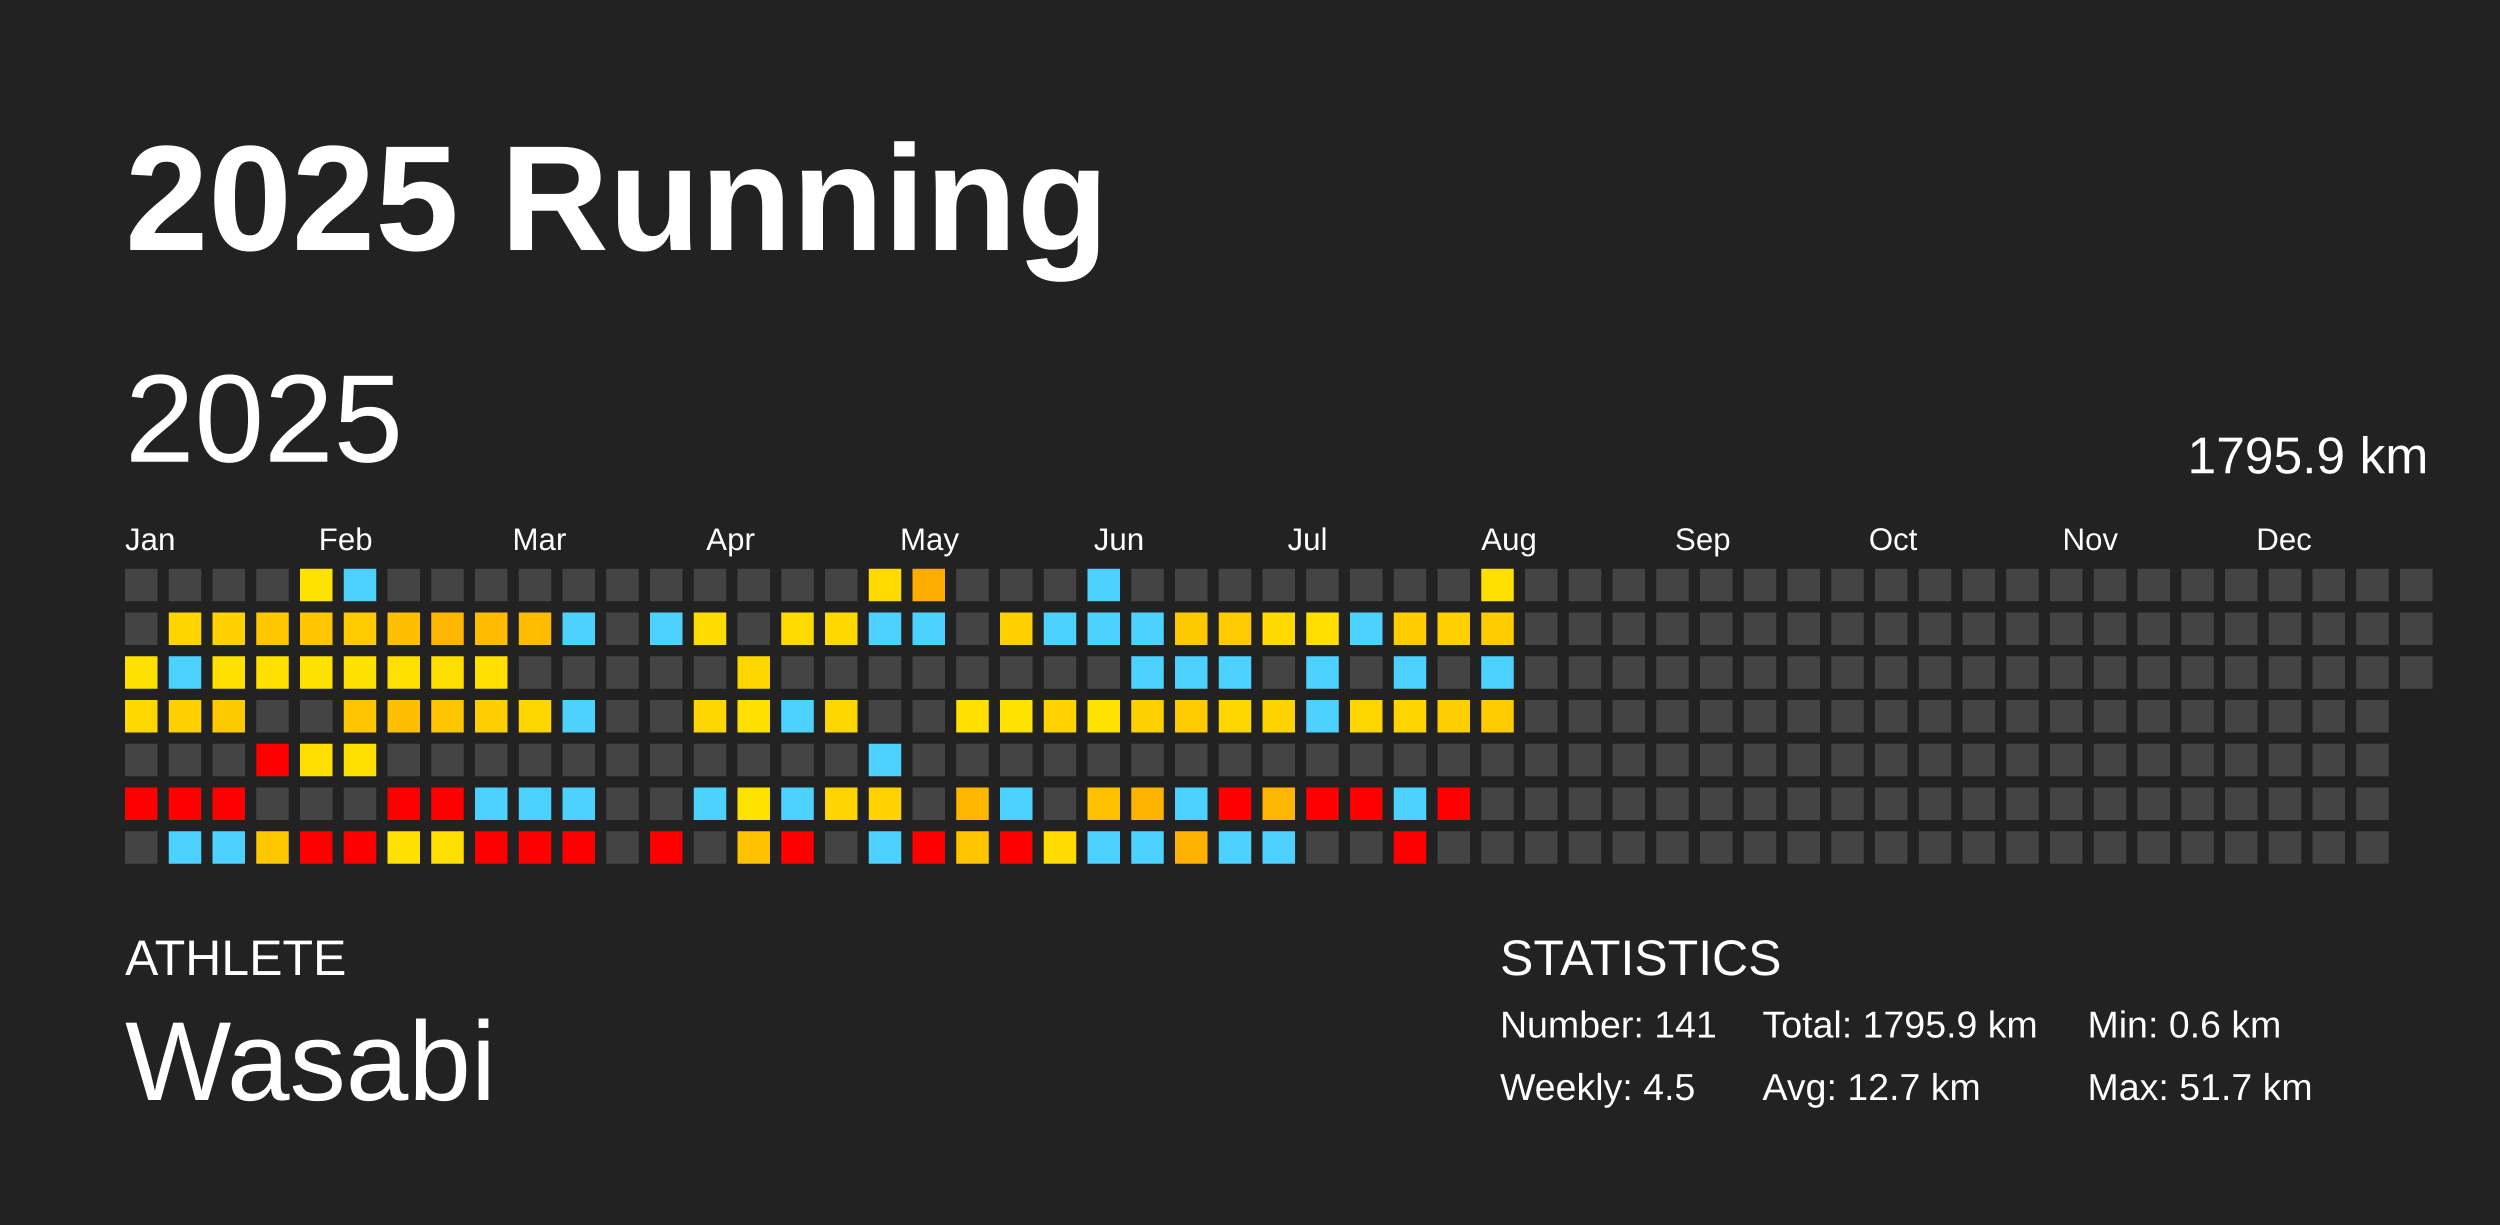
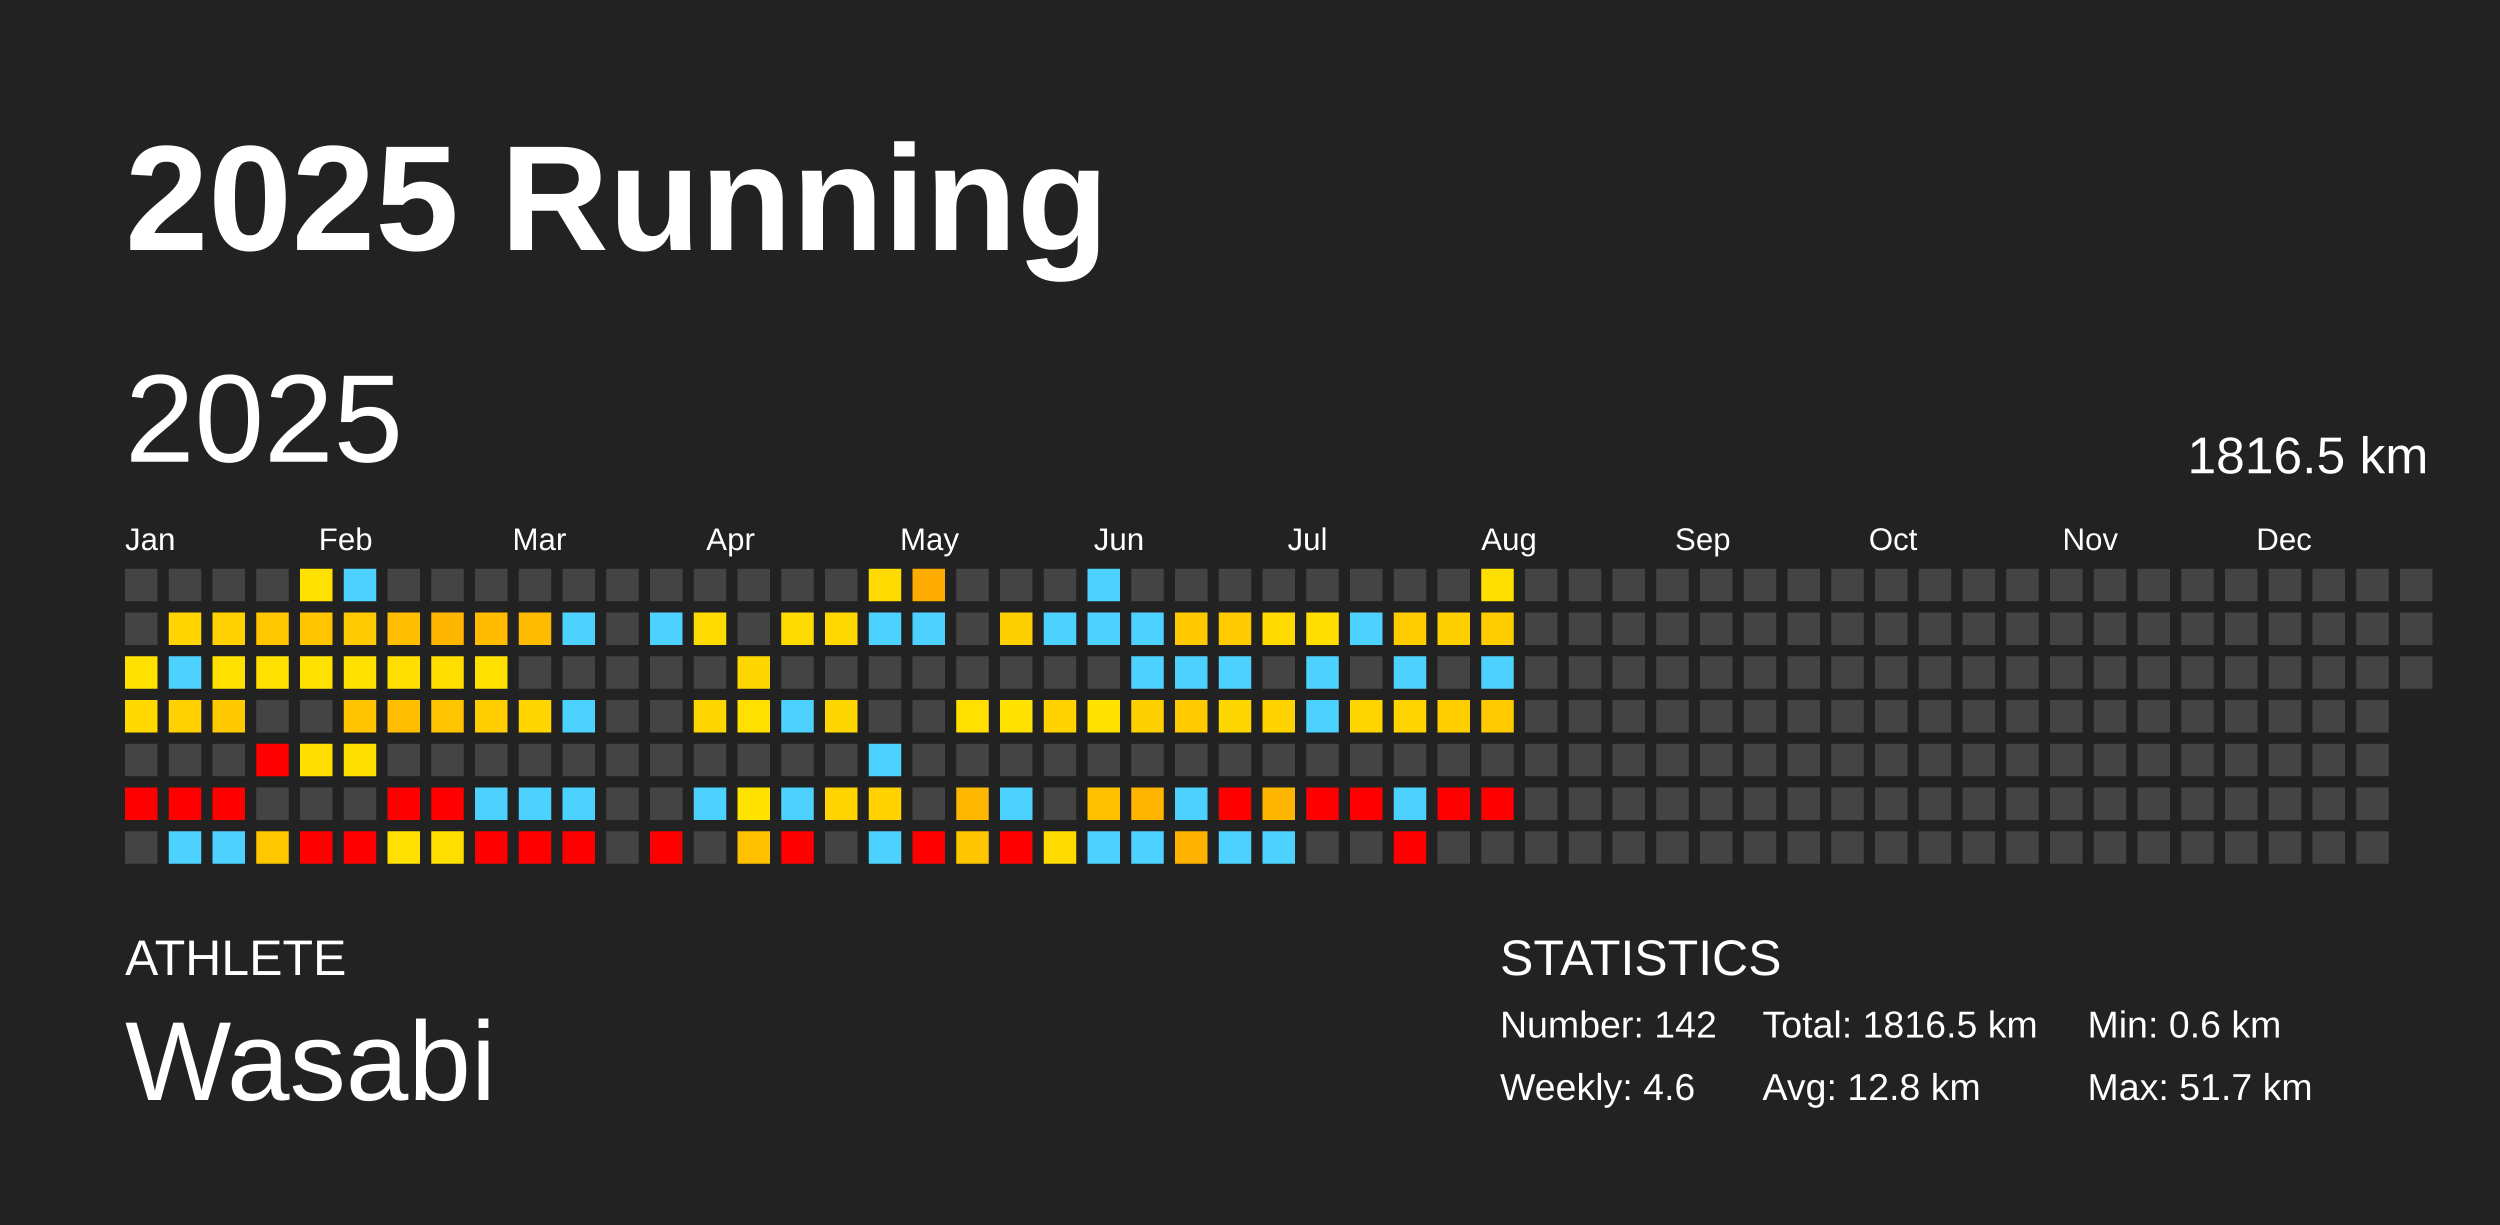
<svg xmlns="http://www.w3.org/2000/svg" baseProfile="full" height="98mm" version="1.1" viewBox="0,0,200,98" width="200mm">
  <defs />
  <rect fill="#222222" height="98" width="200" x="0" y="0" />
  <text fill="#FFFFFF" style="font-size:12px; font-family:Arial; font-weight:bold;" x="10" y="20">2025 Running</text>
  <text fill="#FFFFFF" style="font-size:4px; font-family:Arial" x="10" y="78">ATHLETE</text>
  <text fill="#FFFFFF" style="font-size:9px; font-family:Arial" x="10" y="88">Wasabi</text>
  <text fill="#FFFFFF" style="font-size:4px; font-family:Arial" x="120" y="78">STATISTICS</text>
-   <text fill="#FFFFFF" style="font-size:3px; font-family:Arial" x="120" y="83">Number: 141</text>
-   <text fill="#FFFFFF" style="font-size:3px; font-family:Arial" x="120" y="88">Weekly: 4.5</text>
-   <text fill="#FFFFFF" style="font-size:3px; font-family:Arial" x="141" y="83">Total: 1795.9 km</text>
-   <text fill="#FFFFFF" style="font-size:3px; font-family:Arial" x="141" y="88">Avg: 12.7 km</text>
+   <text fill="#FFFFFF" style="font-size:3px; font-family:Arial" x="120" y="83">Number: 142</text>
+   <text fill="#FFFFFF" style="font-size:3px; font-family:Arial" x="120" y="88">Weekly: 4.6</text>
+   <text fill="#FFFFFF" style="font-size:3px; font-family:Arial" x="141" y="83">Total: 1816.5 km</text>
+   <text fill="#FFFFFF" style="font-size:3px; font-family:Arial" x="141" y="88">Avg: 12.8 km</text>
  <text fill="#FFFFFF" style="font-size:3px; font-family:Arial" x="167" y="83">Min: 0.6 km</text>
  <text fill="#FFFFFF" style="font-size:3px; font-family:Arial" x="167" y="88">Max: 51.7 km</text>
  <text dominant-baseline="hanging" fill="#FFFFFF" style="font-size:10.0px; font-family:Arial;" x="10" y="30">2025</text>
-   <text dominant-baseline="hanging" fill="#FFFFFF" style="font-size:4.125px; font-family:Arial;" x="175" y="35">1795.9 km</text>
+   <text dominant-baseline="hanging" fill="#FFFFFF" style="font-size:4.125px; font-family:Arial;" x="175" y="35">1816.5 km</text>
  <text fill="#FFFFFF" style="font-size:2.5px; font-family:Arial" x="10.0" y="44">Jan</text>
  <text fill="#FFFFFF" style="font-size:2.5px; font-family:Arial" x="25.5" y="44">Feb</text>
  <text fill="#FFFFFF" style="font-size:2.5px; font-family:Arial" x="41.0" y="44">Mar</text>
  <text fill="#FFFFFF" style="font-size:2.5px; font-family:Arial" x="56.5" y="44">Apr</text>
  <text fill="#FFFFFF" style="font-size:2.5px; font-family:Arial" x="72.0" y="44">May</text>
  <text fill="#FFFFFF" style="font-size:2.5px; font-family:Arial" x="87.5" y="44">Jun</text>
  <text fill="#FFFFFF" style="font-size:2.5px; font-family:Arial" x="103.0" y="44">Jul</text>
  <text fill="#FFFFFF" style="font-size:2.5px; font-family:Arial" x="118.5" y="44">Aug</text>
  <text fill="#FFFFFF" style="font-size:2.5px; font-family:Arial" x="134.0" y="44">Sep</text>
  <text fill="#FFFFFF" style="font-size:2.5px; font-family:Arial" x="149.5" y="44">Oct</text>
  <text fill="#FFFFFF" style="font-size:2.5px; font-family:Arial" x="165.0" y="44">Nov</text>
  <text fill="#FFFFFF" style="font-size:2.5px; font-family:Arial" x="180.5" y="44">Dec</text>
  <rect fill="#444444" height="2.6" width="2.6" x="10.0" y="45.5" />
  <rect fill="#444444" height="2.6" width="2.6" x="10.0" y="49.0" />
  <rect fill="#ffe100" height="2.6" width="2.6" x="10.0" y="52.5" />
  <rect fill="#ffd800" height="2.6" width="2.6" x="10.0" y="56.0" />
  <rect fill="#444444" height="2.6" width="2.6" x="10.0" y="59.5" />
  <rect fill="red" height="2.6" width="2.6" x="10.0" y="63.0" />
  <rect fill="#444444" height="2.6" width="2.6" x="10.0" y="66.5" />
  <rect fill="#444444" height="2.6" width="2.6" x="13.5" y="45.5" />
  <rect fill="#ffd400" height="2.6" width="2.6" x="13.5" y="49.0" />
  <rect fill="#4dd2ff" height="2.6" width="2.6" x="13.5" y="52.5" />
  <rect fill="#ffd100" height="2.6" width="2.6" x="13.5" y="56.0" />
  <rect fill="#444444" height="2.6" width="2.6" x="13.5" y="59.5" />
  <rect fill="red" height="2.6" width="2.6" x="13.5" y="63.0" />
  <rect fill="#4dd2ff" height="2.6" width="2.6" x="13.5" y="66.5" />
  <rect fill="#444444" height="2.6" width="2.6" x="17.0" y="45.5" />
  <rect fill="#ffd100" height="2.6" width="2.6" x="17.0" y="49.0" />
  <rect fill="#ffe000" height="2.6" width="2.6" x="17.0" y="52.5" />
  <rect fill="#ffc900" height="2.6" width="2.6" x="17.0" y="56.0" />
  <rect fill="#444444" height="2.6" width="2.6" x="17.0" y="59.5" />
  <rect fill="red" height="2.6" width="2.6" x="17.0" y="63.0" />
  <rect fill="#4dd2ff" height="2.6" width="2.6" x="17.0" y="66.5" />
  <rect fill="#444444" height="2.6" width="2.6" x="20.5" y="45.5" />
  <rect fill="#ffc700" height="2.6" width="2.6" x="20.5" y="49.0" />
  <rect fill="#ffe000" height="2.6" width="2.6" x="20.5" y="52.5" />
  <rect fill="#444444" height="2.6" width="2.6" x="20.5" y="56.0" />
  <rect fill="red" height="2.6" width="2.6" x="20.5" y="59.5" />
  <rect fill="#444444" height="2.6" width="2.6" x="20.5" y="63.0" />
  <rect fill="#ffc700" height="2.6" width="2.6" x="20.5" y="66.5" />
  <rect fill="#ffe200" height="2.6" width="2.6" x="24.0" y="45.5" />
  <rect fill="#ffc600" height="2.6" width="2.6" x="24.0" y="49.0" />
  <rect fill="#ffe100" height="2.6" width="2.6" x="24.0" y="52.5" />
  <rect fill="#444444" height="2.6" width="2.6" x="24.0" y="56.0" />
  <rect fill="#ffde00" height="2.6" width="2.6" x="24.0" y="59.5" />
  <rect fill="#444444" height="2.6" width="2.6" x="24.0" y="63.0" />
  <rect fill="red" height="2.6" width="2.6" x="24.0" y="66.5" />
  <rect fill="#4dd2ff" height="2.6" width="2.6" x="27.5" y="45.5" />
  <rect fill="#ffca00" height="2.6" width="2.6" x="27.5" y="49.0" />
  <rect fill="#ffe100" height="2.6" width="2.6" x="27.5" y="52.5" />
  <rect fill="#ffc500" height="2.6" width="2.6" x="27.5" y="56.0" />
  <rect fill="#ffdf00" height="2.6" width="2.6" x="27.5" y="59.5" />
  <rect fill="#444444" height="2.6" width="2.6" x="27.5" y="63.0" />
  <rect fill="red" height="2.6" width="2.6" x="27.5" y="66.5" />
  <rect fill="#444444" height="2.6" width="2.6" x="31.0" y="45.5" />
  <rect fill="#ffbe00" height="2.6" width="2.6" x="31.0" y="49.0" />
  <rect fill="#ffdf00" height="2.6" width="2.6" x="31.0" y="52.5" />
  <rect fill="#ffbe00" height="2.6" width="2.6" x="31.0" y="56.0" />
  <rect fill="#444444" height="2.6" width="2.6" x="31.0" y="59.5" />
  <rect fill="red" height="2.6" width="2.6" x="31.0" y="63.0" />
  <rect fill="#ffe000" height="2.6" width="2.6" x="31.0" y="66.5" />
  <rect fill="#444444" height="2.6" width="2.6" x="34.5" y="45.5" />
  <rect fill="#ffb600" height="2.6" width="2.6" x="34.5" y="49.0" />
  <rect fill="#ffde00" height="2.6" width="2.6" x="34.5" y="52.5" />
  <rect fill="#ffc500" height="2.6" width="2.6" x="34.5" y="56.0" />
  <rect fill="#444444" height="2.6" width="2.6" x="34.5" y="59.5" />
  <rect fill="red" height="2.6" width="2.6" x="34.5" y="63.0" />
  <rect fill="#ffdf00" height="2.6" width="2.6" x="34.5" y="66.5" />
  <rect fill="#444444" height="2.6" width="2.6" x="38.0" y="45.5" />
  <rect fill="#ffbc00" height="2.6" width="2.6" x="38.0" y="49.0" />
  <rect fill="#ffe000" height="2.6" width="2.6" x="38.0" y="52.5" />
  <rect fill="#ffce00" height="2.6" width="2.6" x="38.0" y="56.0" />
  <rect fill="#444444" height="2.6" width="2.6" x="38.0" y="59.5" />
  <rect fill="#4dd2ff" height="2.6" width="2.6" x="38.0" y="63.0" />
  <rect fill="red" height="2.6" width="2.6" x="38.0" y="66.5" />
  <rect fill="#444444" height="2.6" width="2.6" x="41.5" y="45.5" />
  <rect fill="#ffbb00" height="2.6" width="2.6" x="41.5" y="49.0" />
  <rect fill="#444444" height="2.6" width="2.6" x="41.5" y="52.5" />
  <rect fill="#ffd600" height="2.6" width="2.6" x="41.5" y="56.0" />
  <rect fill="#444444" height="2.6" width="2.6" x="41.5" y="59.5" />
  <rect fill="#4dd2ff" height="2.6" width="2.6" x="41.5" y="63.0" />
  <rect fill="red" height="2.6" width="2.6" x="41.5" y="66.5" />
  <rect fill="#444444" height="2.6" width="2.6" x="45.0" y="45.5" />
  <rect fill="#4dd2ff" height="2.6" width="2.6" x="45.0" y="49.0" />
  <rect fill="#444444" height="2.6" width="2.6" x="45.0" y="52.5" />
  <rect fill="#4dd2ff" height="2.6" width="2.6" x="45.0" y="56.0" />
  <rect fill="#444444" height="2.6" width="2.6" x="45.0" y="59.5" />
  <rect fill="#4dd2ff" height="2.6" width="2.6" x="45.0" y="63.0" />
  <rect fill="red" height="2.6" width="2.6" x="45.0" y="66.5" />
  <rect fill="#444444" height="2.6" width="2.6" x="48.5" y="45.5" />
  <rect fill="#444444" height="2.6" width="2.6" x="48.5" y="49.0" />
  <rect fill="#444444" height="2.6" width="2.6" x="48.5" y="52.5" />
  <rect fill="#444444" height="2.6" width="2.6" x="48.5" y="56.0" />
  <rect fill="#444444" height="2.6" width="2.6" x="48.5" y="59.5" />
  <rect fill="#444444" height="2.6" width="2.6" x="48.5" y="63.0" />
  <rect fill="#444444" height="2.6" width="2.6" x="48.5" y="66.5" />
  <rect fill="#444444" height="2.6" width="2.6" x="52.0" y="45.5" />
  <rect fill="#4dd2ff" height="2.6" width="2.6" x="52.0" y="49.0" />
  <rect fill="#444444" height="2.6" width="2.6" x="52.0" y="52.5" />
  <rect fill="#444444" height="2.6" width="2.6" x="52.0" y="56.0" />
  <rect fill="#444444" height="2.6" width="2.6" x="52.0" y="59.5" />
  <rect fill="#444444" height="2.6" width="2.6" x="52.0" y="63.0" />
  <rect fill="red" height="2.6" width="2.6" x="52.0" y="66.5" />
  <rect fill="#444444" height="2.6" width="2.6" x="55.5" y="45.5" />
  <rect fill="#ffdc00" height="2.6" width="2.6" x="55.5" y="49.0" />
  <rect fill="#444444" height="2.6" width="2.6" x="55.5" y="52.5" />
  <rect fill="#ffd700" height="2.6" width="2.6" x="55.5" y="56.0" />
  <rect fill="#444444" height="2.6" width="2.6" x="55.5" y="59.5" />
  <rect fill="#4dd2ff" height="2.6" width="2.6" x="55.5" y="63.0" />
  <rect fill="#444444" height="2.6" width="2.6" x="55.5" y="66.5" />
  <rect fill="#444444" height="2.6" width="2.6" x="59.0" y="45.5" />
  <rect fill="#444444" height="2.6" width="2.6" x="59.0" y="49.0" />
  <rect fill="#ffd700" height="2.6" width="2.6" x="59.0" y="52.5" />
  <rect fill="#ffe000" height="2.6" width="2.6" x="59.0" y="56.0" />
  <rect fill="#444444" height="2.6" width="2.6" x="59.0" y="59.5" />
  <rect fill="#ffe200" height="2.6" width="2.6" x="59.0" y="63.0" />
  <rect fill="#ffc100" height="2.6" width="2.6" x="59.0" y="66.5" />
  <rect fill="#444444" height="2.6" width="2.6" x="62.5" y="45.5" />
  <rect fill="#ffda00" height="2.6" width="2.6" x="62.5" y="49.0" />
  <rect fill="#444444" height="2.6" width="2.6" x="62.5" y="52.5" />
  <rect fill="#4dd2ff" height="2.6" width="2.6" x="62.5" y="56.0" />
  <rect fill="#444444" height="2.6" width="2.6" x="62.5" y="59.5" />
  <rect fill="#4dd2ff" height="2.6" width="2.6" x="62.5" y="63.0" />
  <rect fill="red" height="2.6" width="2.6" x="62.5" y="66.5" />
  <rect fill="#444444" height="2.6" width="2.6" x="66.0" y="45.5" />
  <rect fill="#ffd800" height="2.6" width="2.6" x="66.0" y="49.0" />
  <rect fill="#444444" height="2.6" width="2.6" x="66.0" y="52.5" />
  <rect fill="#ffd700" height="2.6" width="2.6" x="66.0" y="56.0" />
  <rect fill="#444444" height="2.6" width="2.6" x="66.0" y="59.5" />
  <rect fill="#ffd400" height="2.6" width="2.6" x="66.0" y="63.0" />
  <rect fill="#444444" height="2.6" width="2.6" x="66.0" y="66.5" />
  <rect fill="#ffda00" height="2.6" width="2.6" x="69.5" y="45.5" />
  <rect fill="#4dd2ff" height="2.6" width="2.6" x="69.5" y="49.0" />
  <rect fill="#444444" height="2.6" width="2.6" x="69.5" y="52.5" />
  <rect fill="#444444" height="2.6" width="2.6" x="69.5" y="56.0" />
  <rect fill="#4dd2ff" height="2.6" width="2.6" x="69.5" y="59.5" />
  <rect fill="#ffd200" height="2.6" width="2.6" x="69.5" y="63.0" />
  <rect fill="#4dd2ff" height="2.6" width="2.6" x="69.5" y="66.5" />
  <rect fill="#ffac00" height="2.6" width="2.6" x="73.0" y="45.5" />
  <rect fill="#4dd2ff" height="2.6" width="2.6" x="73.0" y="49.0" />
  <rect fill="#444444" height="2.6" width="2.6" x="73.0" y="52.5" />
  <rect fill="#444444" height="2.6" width="2.6" x="73.0" y="56.0" />
  <rect fill="#444444" height="2.6" width="2.6" x="73.0" y="59.5" />
  <rect fill="#444444" height="2.6" width="2.6" x="73.0" y="63.0" />
  <rect fill="red" height="2.6" width="2.6" x="73.0" y="66.5" />
  <rect fill="#444444" height="2.6" width="2.6" x="76.5" y="45.5" />
  <rect fill="#444444" height="2.6" width="2.6" x="76.5" y="49.0" />
  <rect fill="#444444" height="2.6" width="2.6" x="76.5" y="52.5" />
  <rect fill="#ffe000" height="2.6" width="2.6" x="76.5" y="56.0" />
  <rect fill="#444444" height="2.6" width="2.6" x="76.5" y="59.5" />
  <rect fill="#ffb700" height="2.6" width="2.6" x="76.5" y="63.0" />
  <rect fill="#ffc600" height="2.6" width="2.6" x="76.5" y="66.5" />
  <rect fill="#444444" height="2.6" width="2.6" x="80.0" y="45.5" />
  <rect fill="#ffd000" height="2.6" width="2.6" x="80.0" y="49.0" />
  <rect fill="#444444" height="2.6" width="2.6" x="80.0" y="52.5" />
  <rect fill="#ffe200" height="2.6" width="2.6" x="80.0" y="56.0" />
  <rect fill="#444444" height="2.6" width="2.6" x="80.0" y="59.5" />
  <rect fill="#4dd2ff" height="2.6" width="2.6" x="80.0" y="63.0" />
  <rect fill="red" height="2.6" width="2.6" x="80.0" y="66.5" />
  <rect fill="#444444" height="2.6" width="2.6" x="83.5" y="45.5" />
  <rect fill="#4dd2ff" height="2.6" width="2.6" x="83.5" y="49.0" />
  <rect fill="#444444" height="2.6" width="2.6" x="83.5" y="52.5" />
  <rect fill="#ffd200" height="2.6" width="2.6" x="83.5" y="56.0" />
  <rect fill="#444444" height="2.6" width="2.6" x="83.5" y="59.5" />
  <rect fill="#444444" height="2.6" width="2.6" x="83.5" y="63.0" />
  <rect fill="#ffdb00" height="2.6" width="2.6" x="83.5" y="66.5" />
  <rect fill="#4dd2ff" height="2.6" width="2.6" x="87.0" y="45.5" />
  <rect fill="#4dd2ff" height="2.6" width="2.6" x="87.0" y="49.0" />
  <rect fill="#444444" height="2.6" width="2.6" x="87.0" y="52.5" />
  <rect fill="#ffe200" height="2.6" width="2.6" x="87.0" y="56.0" />
  <rect fill="#444444" height="2.6" width="2.6" x="87.0" y="59.5" />
  <rect fill="#ffc100" height="2.6" width="2.6" x="87.0" y="63.0" />
  <rect fill="#4dd2ff" height="2.6" width="2.6" x="87.0" y="66.5" />
  <rect fill="#444444" height="2.6" width="2.6" x="90.5" y="45.5" />
  <rect fill="#4dd2ff" height="2.6" width="2.6" x="90.5" y="49.0" />
  <rect fill="#4dd2ff" height="2.6" width="2.6" x="90.5" y="52.5" />
  <rect fill="#ffd000" height="2.6" width="2.6" x="90.5" y="56.0" />
  <rect fill="#444444" height="2.6" width="2.6" x="90.5" y="59.5" />
  <rect fill="#ffb400" height="2.6" width="2.6" x="90.5" y="63.0" />
  <rect fill="#4dd2ff" height="2.6" width="2.6" x="90.5" y="66.5" />
  <rect fill="#444444" height="2.6" width="2.6" x="94.0" y="45.5" />
  <rect fill="#ffc900" height="2.6" width="2.6" x="94.0" y="49.0" />
  <rect fill="#4dd2ff" height="2.6" width="2.6" x="94.0" y="52.5" />
  <rect fill="#ffcb00" height="2.6" width="2.6" x="94.0" y="56.0" />
  <rect fill="#444444" height="2.6" width="2.6" x="94.0" y="59.5" />
  <rect fill="#4dd2ff" height="2.6" width="2.6" x="94.0" y="63.0" />
  <rect fill="#ffb300" height="2.6" width="2.6" x="94.0" y="66.5" />
  <rect fill="#444444" height="2.6" width="2.6" x="97.5" y="45.5" />
  <rect fill="#ffca00" height="2.6" width="2.6" x="97.5" y="49.0" />
  <rect fill="#4dd2ff" height="2.6" width="2.6" x="97.5" y="52.5" />
  <rect fill="#ffd700" height="2.6" width="2.6" x="97.5" y="56.0" />
  <rect fill="#444444" height="2.6" width="2.6" x="97.5" y="59.5" />
  <rect fill="red" height="2.6" width="2.6" x="97.5" y="63.0" />
  <rect fill="#4dd2ff" height="2.6" width="2.6" x="97.5" y="66.5" />
  <rect fill="#444444" height="2.6" width="2.6" x="101.0" y="45.5" />
  <rect fill="#ffd900" height="2.6" width="2.6" x="101.0" y="49.0" />
  <rect fill="#444444" height="2.6" width="2.6" x="101.0" y="52.5" />
  <rect fill="#ffd300" height="2.6" width="2.6" x="101.0" y="56.0" />
  <rect fill="#444444" height="2.6" width="2.6" x="101.0" y="59.5" />
  <rect fill="#ffb600" height="2.6" width="2.6" x="101.0" y="63.0" />
  <rect fill="#4dd2ff" height="2.6" width="2.6" x="101.0" y="66.5" />
  <rect fill="#444444" height="2.6" width="2.6" x="104.5" y="45.5" />
  <rect fill="#ffde00" height="2.6" width="2.6" x="104.5" y="49.0" />
  <rect fill="#4dd2ff" height="2.6" width="2.6" x="104.5" y="52.5" />
  <rect fill="#4dd2ff" height="2.6" width="2.6" x="104.5" y="56.0" />
  <rect fill="#444444" height="2.6" width="2.6" x="104.5" y="59.5" />
  <rect fill="red" height="2.6" width="2.6" x="104.5" y="63.0" />
  <rect fill="#444444" height="2.6" width="2.6" x="104.5" y="66.5" />
  <rect fill="#444444" height="2.6" width="2.6" x="108.0" y="45.5" />
  <rect fill="#4dd2ff" height="2.6" width="2.6" x="108.0" y="49.0" />
  <rect fill="#444444" height="2.6" width="2.6" x="108.0" y="52.5" />
  <rect fill="#ffd500" height="2.6" width="2.6" x="108.0" y="56.0" />
  <rect fill="#444444" height="2.6" width="2.6" x="108.0" y="59.5" />
  <rect fill="red" height="2.6" width="2.6" x="108.0" y="63.0" />
  <rect fill="#444444" height="2.6" width="2.6" x="108.0" y="66.5" />
  <rect fill="#444444" height="2.6" width="2.6" x="111.5" y="45.5" />
  <rect fill="#ffcc00" height="2.6" width="2.6" x="111.5" y="49.0" />
  <rect fill="#4dd2ff" height="2.6" width="2.6" x="111.5" y="52.5" />
  <rect fill="#ffd400" height="2.6" width="2.6" x="111.5" y="56.0" />
  <rect fill="#444444" height="2.6" width="2.6" x="111.5" y="59.5" />
  <rect fill="#4dd2ff" height="2.6" width="2.6" x="111.5" y="63.0" />
  <rect fill="red" height="2.6" width="2.6" x="111.5" y="66.5" />
  <rect fill="#444444" height="2.6" width="2.6" x="115.0" y="45.5" />
  <rect fill="#ffd000" height="2.6" width="2.6" x="115.0" y="49.0" />
  <rect fill="#444444" height="2.6" width="2.6" x="115.0" y="52.5" />
  <rect fill="#ffce00" height="2.6" width="2.6" x="115.0" y="56.0" />
  <rect fill="#444444" height="2.6" width="2.6" x="115.0" y="59.5" />
  <rect fill="red" height="2.6" width="2.6" x="115.0" y="63.0" />
  <rect fill="#444444" height="2.6" width="2.6" x="115.0" y="66.5" />
  <rect fill="#ffdf00" height="2.6" width="2.6" x="118.5" y="45.5" />
  <rect fill="#ffcc00" height="2.6" width="2.6" x="118.5" y="49.0" />
  <rect fill="#4dd2ff" height="2.6" width="2.6" x="118.5" y="52.5" />
  <rect fill="#ffca00" height="2.6" width="2.6" x="118.5" y="56.0" />
  <rect fill="#444444" height="2.6" width="2.6" x="118.5" y="59.5" />
-   <rect fill="#444444" height="2.6" width="2.6" x="118.5" y="63.0" />
+   <rect fill="red" height="2.6" width="2.6" x="118.5" y="63.0" />
  <rect fill="#444444" height="2.6" width="2.6" x="118.5" y="66.5" />
  <rect fill="#444444" height="2.6" width="2.6" x="122.0" y="45.5" />
  <rect fill="#444444" height="2.6" width="2.6" x="122.0" y="49.0" />
  <rect fill="#444444" height="2.6" width="2.6" x="122.0" y="52.5" />
  <rect fill="#444444" height="2.6" width="2.6" x="122.0" y="56.0" />
  <rect fill="#444444" height="2.6" width="2.6" x="122.0" y="59.5" />
  <rect fill="#444444" height="2.6" width="2.6" x="122.0" y="63.0" />
  <rect fill="#444444" height="2.6" width="2.6" x="122.0" y="66.5" />
  <rect fill="#444444" height="2.6" width="2.6" x="125.5" y="45.5" />
  <rect fill="#444444" height="2.6" width="2.6" x="125.5" y="49.0" />
  <rect fill="#444444" height="2.6" width="2.6" x="125.5" y="52.5" />
  <rect fill="#444444" height="2.6" width="2.6" x="125.5" y="56.0" />
  <rect fill="#444444" height="2.6" width="2.6" x="125.5" y="59.5" />
  <rect fill="#444444" height="2.6" width="2.6" x="125.5" y="63.0" />
  <rect fill="#444444" height="2.6" width="2.6" x="125.5" y="66.5" />
  <rect fill="#444444" height="2.6" width="2.6" x="129.0" y="45.5" />
  <rect fill="#444444" height="2.6" width="2.6" x="129.0" y="49.0" />
  <rect fill="#444444" height="2.6" width="2.6" x="129.0" y="52.5" />
  <rect fill="#444444" height="2.6" width="2.6" x="129.0" y="56.0" />
  <rect fill="#444444" height="2.6" width="2.6" x="129.0" y="59.5" />
  <rect fill="#444444" height="2.6" width="2.6" x="129.0" y="63.0" />
  <rect fill="#444444" height="2.6" width="2.6" x="129.0" y="66.5" />
  <rect fill="#444444" height="2.6" width="2.6" x="132.5" y="45.5" />
  <rect fill="#444444" height="2.6" width="2.6" x="132.5" y="49.0" />
  <rect fill="#444444" height="2.6" width="2.6" x="132.5" y="52.5" />
  <rect fill="#444444" height="2.6" width="2.6" x="132.5" y="56.0" />
  <rect fill="#444444" height="2.6" width="2.6" x="132.5" y="59.5" />
  <rect fill="#444444" height="2.6" width="2.6" x="132.5" y="63.0" />
  <rect fill="#444444" height="2.6" width="2.6" x="132.5" y="66.5" />
  <rect fill="#444444" height="2.6" width="2.6" x="136.0" y="45.5" />
  <rect fill="#444444" height="2.6" width="2.6" x="136.0" y="49.0" />
  <rect fill="#444444" height="2.6" width="2.6" x="136.0" y="52.5" />
  <rect fill="#444444" height="2.6" width="2.6" x="136.0" y="56.0" />
  <rect fill="#444444" height="2.6" width="2.6" x="136.0" y="59.5" />
  <rect fill="#444444" height="2.6" width="2.6" x="136.0" y="63.0" />
  <rect fill="#444444" height="2.6" width="2.6" x="136.0" y="66.5" />
  <rect fill="#444444" height="2.6" width="2.6" x="139.5" y="45.5" />
  <rect fill="#444444" height="2.6" width="2.6" x="139.5" y="49.0" />
  <rect fill="#444444" height="2.6" width="2.6" x="139.5" y="52.5" />
  <rect fill="#444444" height="2.6" width="2.6" x="139.5" y="56.0" />
  <rect fill="#444444" height="2.6" width="2.6" x="139.5" y="59.5" />
  <rect fill="#444444" height="2.6" width="2.6" x="139.5" y="63.0" />
  <rect fill="#444444" height="2.6" width="2.6" x="139.5" y="66.5" />
  <rect fill="#444444" height="2.6" width="2.6" x="143.0" y="45.5" />
  <rect fill="#444444" height="2.6" width="2.6" x="143.0" y="49.0" />
  <rect fill="#444444" height="2.6" width="2.6" x="143.0" y="52.5" />
  <rect fill="#444444" height="2.6" width="2.6" x="143.0" y="56.0" />
  <rect fill="#444444" height="2.6" width="2.6" x="143.0" y="59.5" />
  <rect fill="#444444" height="2.6" width="2.6" x="143.0" y="63.0" />
  <rect fill="#444444" height="2.6" width="2.6" x="143.0" y="66.5" />
  <rect fill="#444444" height="2.6" width="2.6" x="146.5" y="45.5" />
  <rect fill="#444444" height="2.6" width="2.6" x="146.5" y="49.0" />
  <rect fill="#444444" height="2.6" width="2.6" x="146.5" y="52.5" />
  <rect fill="#444444" height="2.6" width="2.6" x="146.5" y="56.0" />
  <rect fill="#444444" height="2.6" width="2.6" x="146.5" y="59.5" />
  <rect fill="#444444" height="2.6" width="2.6" x="146.5" y="63.0" />
  <rect fill="#444444" height="2.6" width="2.6" x="146.5" y="66.5" />
  <rect fill="#444444" height="2.6" width="2.6" x="150.0" y="45.5" />
  <rect fill="#444444" height="2.6" width="2.6" x="150.0" y="49.0" />
  <rect fill="#444444" height="2.6" width="2.6" x="150.0" y="52.5" />
  <rect fill="#444444" height="2.6" width="2.6" x="150.0" y="56.0" />
  <rect fill="#444444" height="2.6" width="2.6" x="150.0" y="59.5" />
  <rect fill="#444444" height="2.6" width="2.6" x="150.0" y="63.0" />
  <rect fill="#444444" height="2.6" width="2.6" x="150.0" y="66.5" />
  <rect fill="#444444" height="2.6" width="2.6" x="153.5" y="45.5" />
  <rect fill="#444444" height="2.6" width="2.6" x="153.5" y="49.0" />
  <rect fill="#444444" height="2.6" width="2.6" x="153.5" y="52.5" />
  <rect fill="#444444" height="2.6" width="2.6" x="153.5" y="56.0" />
  <rect fill="#444444" height="2.6" width="2.6" x="153.5" y="59.5" />
  <rect fill="#444444" height="2.6" width="2.6" x="153.5" y="63.0" />
  <rect fill="#444444" height="2.6" width="2.6" x="153.5" y="66.5" />
  <rect fill="#444444" height="2.6" width="2.6" x="157.0" y="45.5" />
  <rect fill="#444444" height="2.6" width="2.6" x="157.0" y="49.0" />
  <rect fill="#444444" height="2.6" width="2.6" x="157.0" y="52.5" />
  <rect fill="#444444" height="2.6" width="2.6" x="157.0" y="56.0" />
  <rect fill="#444444" height="2.6" width="2.6" x="157.0" y="59.5" />
  <rect fill="#444444" height="2.6" width="2.6" x="157.0" y="63.0" />
  <rect fill="#444444" height="2.6" width="2.6" x="157.0" y="66.5" />
  <rect fill="#444444" height="2.6" width="2.6" x="160.5" y="45.5" />
  <rect fill="#444444" height="2.6" width="2.6" x="160.5" y="49.0" />
  <rect fill="#444444" height="2.6" width="2.6" x="160.5" y="52.5" />
  <rect fill="#444444" height="2.6" width="2.6" x="160.5" y="56.0" />
  <rect fill="#444444" height="2.6" width="2.6" x="160.5" y="59.5" />
  <rect fill="#444444" height="2.6" width="2.6" x="160.5" y="63.0" />
  <rect fill="#444444" height="2.6" width="2.6" x="160.5" y="66.5" />
  <rect fill="#444444" height="2.6" width="2.6" x="164.0" y="45.5" />
  <rect fill="#444444" height="2.6" width="2.6" x="164.0" y="49.0" />
  <rect fill="#444444" height="2.6" width="2.6" x="164.0" y="52.5" />
  <rect fill="#444444" height="2.6" width="2.6" x="164.0" y="56.0" />
  <rect fill="#444444" height="2.6" width="2.6" x="164.0" y="59.5" />
  <rect fill="#444444" height="2.6" width="2.6" x="164.0" y="63.0" />
  <rect fill="#444444" height="2.6" width="2.6" x="164.0" y="66.5" />
  <rect fill="#444444" height="2.6" width="2.6" x="167.5" y="45.5" />
  <rect fill="#444444" height="2.6" width="2.6" x="167.5" y="49.0" />
  <rect fill="#444444" height="2.6" width="2.6" x="167.5" y="52.5" />
  <rect fill="#444444" height="2.6" width="2.6" x="167.5" y="56.0" />
  <rect fill="#444444" height="2.6" width="2.6" x="167.5" y="59.5" />
  <rect fill="#444444" height="2.6" width="2.6" x="167.5" y="63.0" />
  <rect fill="#444444" height="2.6" width="2.6" x="167.5" y="66.5" />
  <rect fill="#444444" height="2.6" width="2.6" x="171.0" y="45.5" />
  <rect fill="#444444" height="2.6" width="2.6" x="171.0" y="49.0" />
  <rect fill="#444444" height="2.6" width="2.6" x="171.0" y="52.5" />
  <rect fill="#444444" height="2.6" width="2.6" x="171.0" y="56.0" />
  <rect fill="#444444" height="2.6" width="2.6" x="171.0" y="59.5" />
  <rect fill="#444444" height="2.6" width="2.6" x="171.0" y="63.0" />
  <rect fill="#444444" height="2.6" width="2.6" x="171.0" y="66.5" />
  <rect fill="#444444" height="2.6" width="2.6" x="174.5" y="45.5" />
  <rect fill="#444444" height="2.6" width="2.6" x="174.5" y="49.0" />
  <rect fill="#444444" height="2.6" width="2.6" x="174.5" y="52.5" />
  <rect fill="#444444" height="2.6" width="2.6" x="174.5" y="56.0" />
  <rect fill="#444444" height="2.6" width="2.6" x="174.5" y="59.5" />
  <rect fill="#444444" height="2.6" width="2.6" x="174.5" y="63.0" />
  <rect fill="#444444" height="2.6" width="2.6" x="174.5" y="66.5" />
  <rect fill="#444444" height="2.6" width="2.6" x="178.0" y="45.5" />
  <rect fill="#444444" height="2.6" width="2.6" x="178.0" y="49.0" />
  <rect fill="#444444" height="2.6" width="2.6" x="178.0" y="52.5" />
  <rect fill="#444444" height="2.6" width="2.6" x="178.0" y="56.0" />
  <rect fill="#444444" height="2.6" width="2.6" x="178.0" y="59.5" />
  <rect fill="#444444" height="2.6" width="2.6" x="178.0" y="63.0" />
  <rect fill="#444444" height="2.6" width="2.6" x="178.0" y="66.5" />
  <rect fill="#444444" height="2.6" width="2.6" x="181.5" y="45.5" />
  <rect fill="#444444" height="2.6" width="2.6" x="181.5" y="49.0" />
  <rect fill="#444444" height="2.6" width="2.6" x="181.5" y="52.5" />
  <rect fill="#444444" height="2.6" width="2.6" x="181.5" y="56.0" />
  <rect fill="#444444" height="2.6" width="2.6" x="181.5" y="59.5" />
  <rect fill="#444444" height="2.6" width="2.6" x="181.5" y="63.0" />
  <rect fill="#444444" height="2.6" width="2.6" x="181.5" y="66.5" />
  <rect fill="#444444" height="2.6" width="2.6" x="185.0" y="45.5" />
  <rect fill="#444444" height="2.6" width="2.6" x="185.0" y="49.0" />
  <rect fill="#444444" height="2.6" width="2.6" x="185.0" y="52.5" />
  <rect fill="#444444" height="2.6" width="2.6" x="185.0" y="56.0" />
  <rect fill="#444444" height="2.6" width="2.6" x="185.0" y="59.5" />
  <rect fill="#444444" height="2.6" width="2.6" x="185.0" y="63.0" />
  <rect fill="#444444" height="2.6" width="2.6" x="185.0" y="66.5" />
  <rect fill="#444444" height="2.6" width="2.6" x="188.5" y="45.5" />
  <rect fill="#444444" height="2.6" width="2.6" x="188.5" y="49.0" />
  <rect fill="#444444" height="2.6" width="2.6" x="188.5" y="52.5" />
  <rect fill="#444444" height="2.6" width="2.6" x="188.5" y="56.0" />
  <rect fill="#444444" height="2.6" width="2.6" x="188.5" y="59.5" />
  <rect fill="#444444" height="2.6" width="2.6" x="188.5" y="63.0" />
  <rect fill="#444444" height="2.6" width="2.6" x="188.5" y="66.5" />
  <rect fill="#444444" height="2.6" width="2.6" x="192.0" y="45.5" />
  <rect fill="#444444" height="2.6" width="2.6" x="192.0" y="49.0" />
  <rect fill="#444444" height="2.6" width="2.6" x="192.0" y="52.5" />
</svg>
